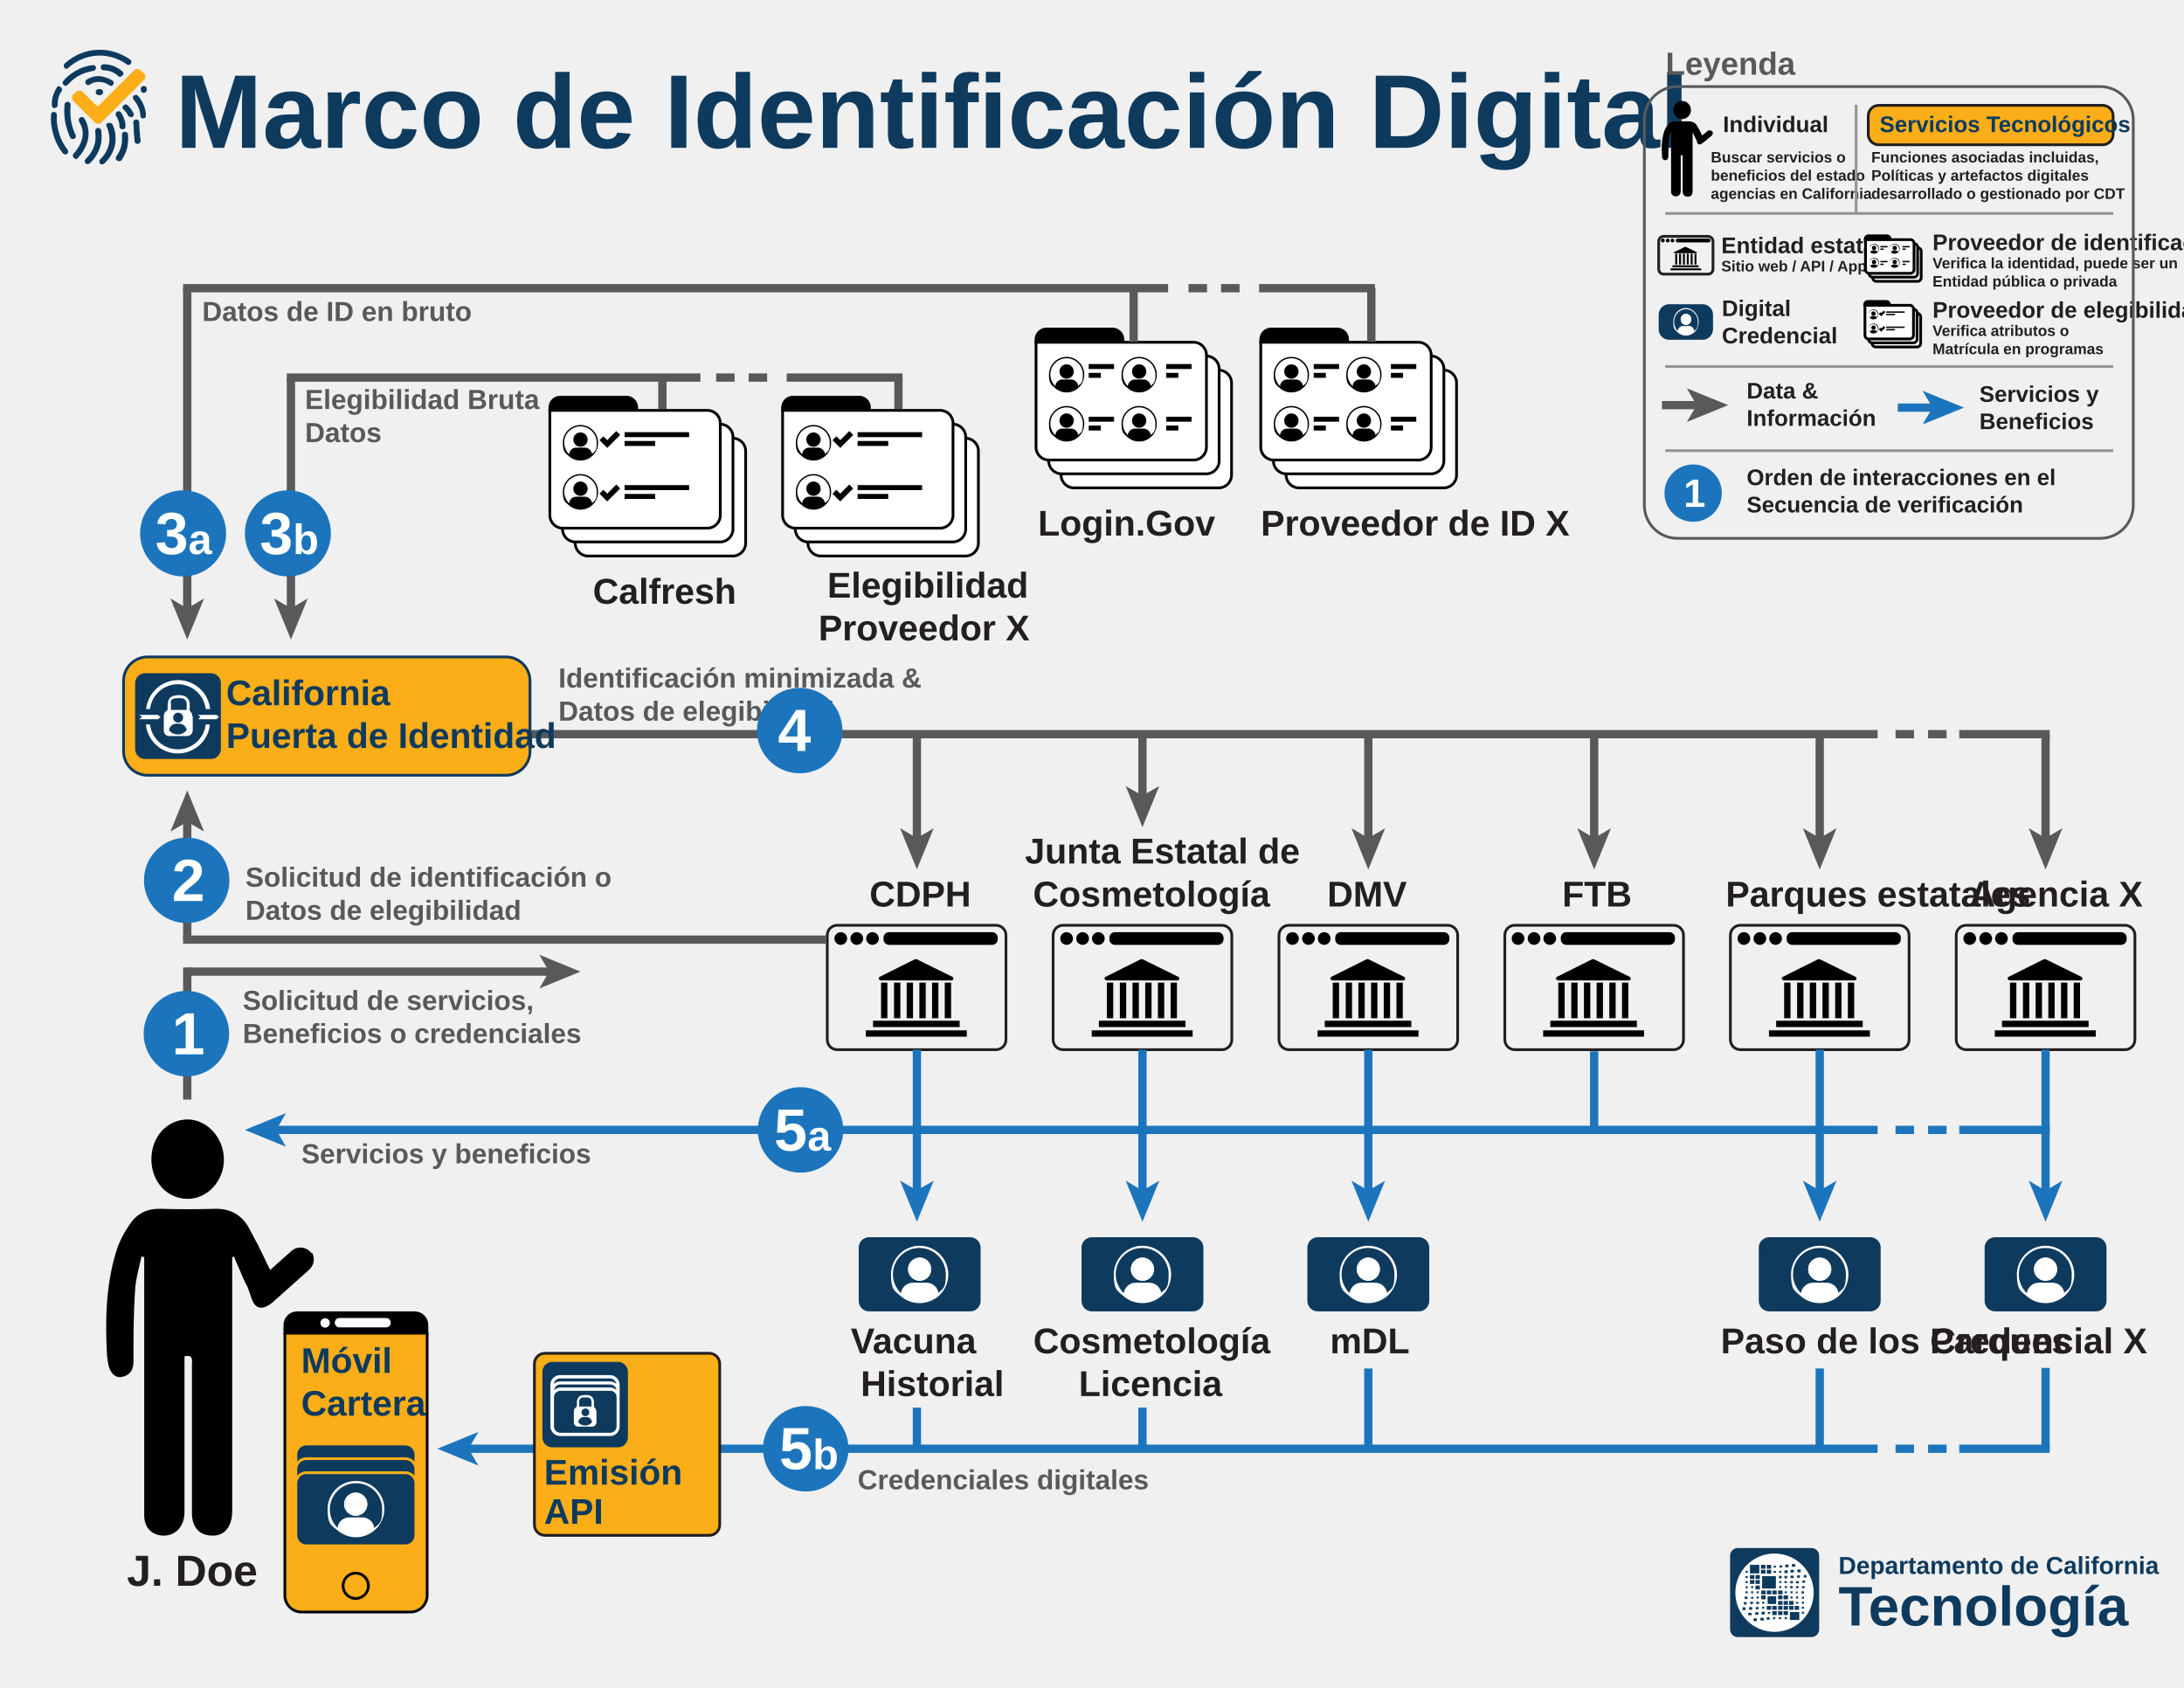
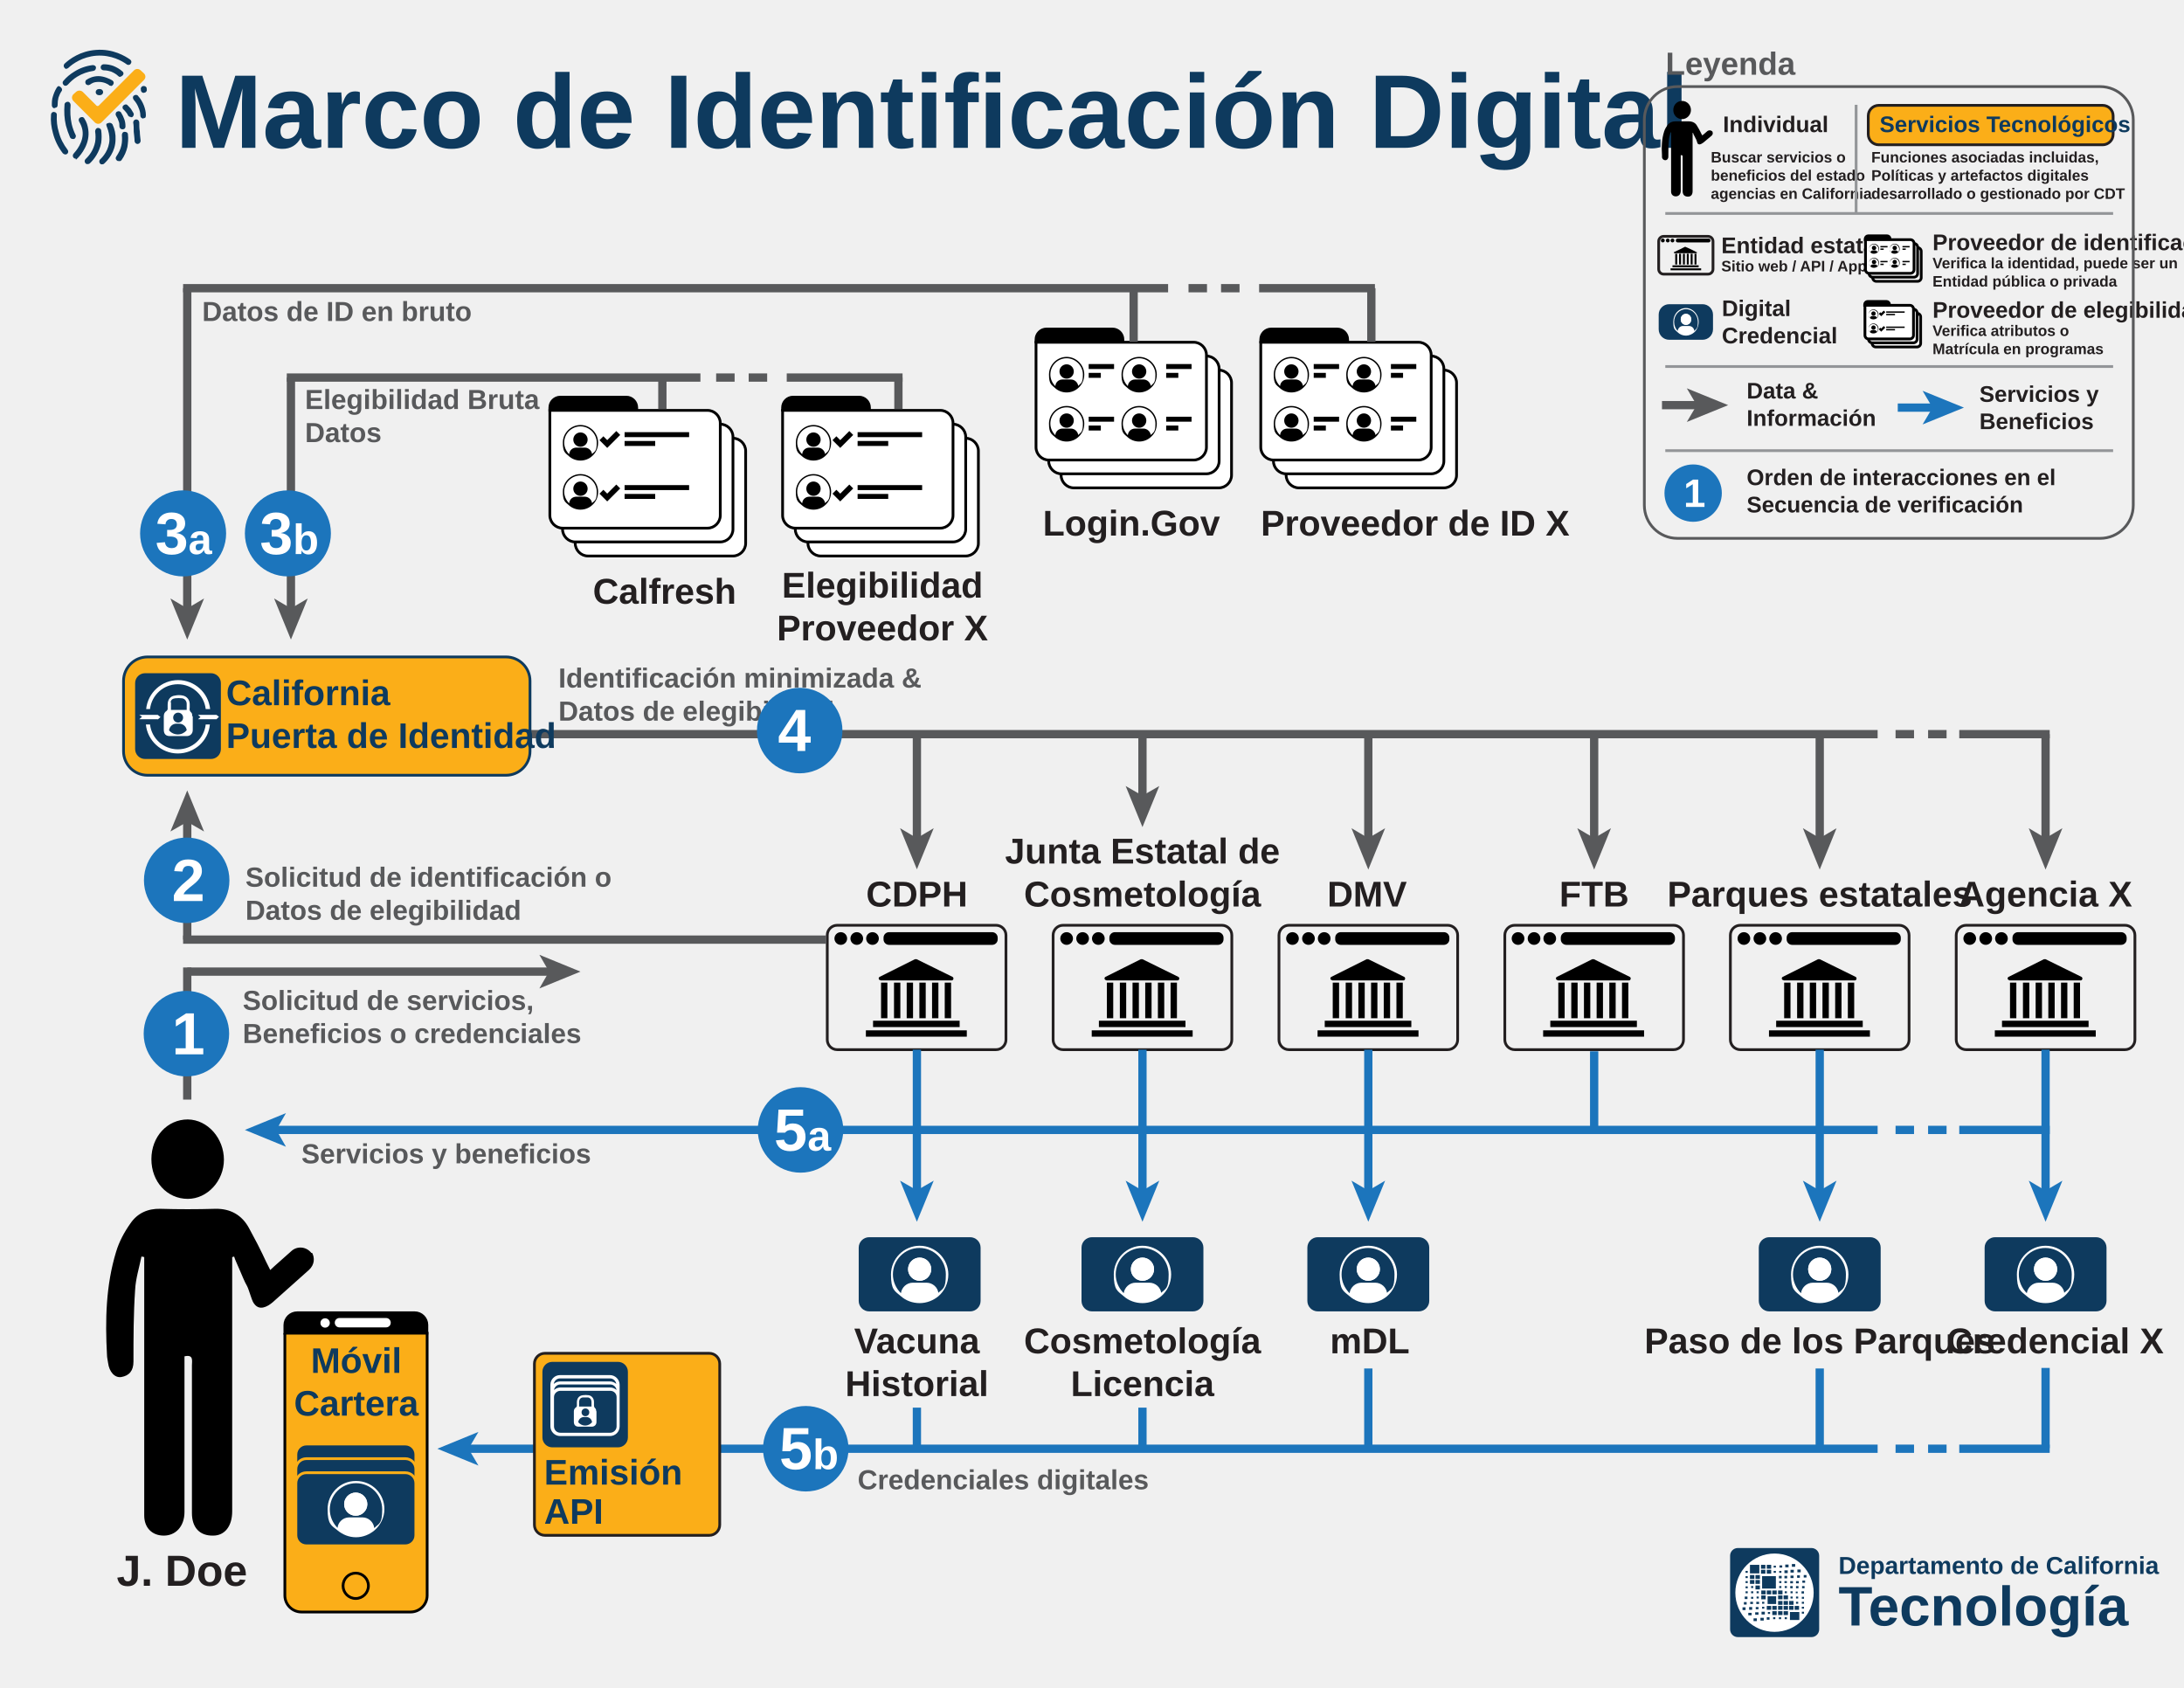
<svg xmlns="http://www.w3.org/2000/svg" viewBox="0 0 7920 6120" font-weight="700" font-family="Arial-BoldMT, Arial">
  <defs>
    <path id="use-0" d="M0 0h-572v381c0 25 21 46 46 46h526c25 0 46-21 46-46v-335c0-25-21-46-46-46" />
    <g id="use-1">
      <circle cy="53" r="26" />
      <path d="M0 0c-35 0-64 29-64 64s9 37 22 49c11 10 26 16 42 16s31-6 42-16c14-12 22-29 22-49c0-35-29-64-64-64zm42 106c-1-13-13-24-26-24h-31c-14 0-25 10-26 24-11-11-18-26-18-42c0-33 27-59 59-59s59 27 59 59s-7 31-18 42h1" />
    </g>
    <g id="use-2">
      <path d="M0 0c0-21-17-38-38-38h-239c-21 0-38 17-38 38v9h315v-9" />
      <path fill="#fff" d="M257 10h-572v381c0 25 21 46 46 46h526c25 0 46-21 46-46v-335c0-25-21-46-46-46" />
    </g>
    <g id="use-3">
      <circle cx="-29" cy="-152" r="23" />
      <circle cx="-86" cy="-152" r="23" />
      <circle cx="-144" cy="-152" r="23" />
      <rect height="46" rx="20" ry="20" width="414" x="11" y="-175" />
      <path d="M0 0h258c7 0 9-10 3-13-43-21-87-43-130-64h-6c-43 21-85 43-128 64-6 3-4 12 3 12m233 9h23v129h-23M187 8h23v129h-23M141 8h23v129h-23M95 8h23v129h-23M49 8h23v129h-23M2 8h23v129h-23m-29 9h314v23h-314m-26 12h366v23h-366" />
    </g>
    <g id="use-4">
      <path d="M0 0c23 0 42 19 42 42s-19 42-42 42s-42-19-42-42s19-42 42-42" />
      <circle cy="42" r="42" />
    </g>
    <path fill="#58595b" id="use-5" d="M0 0l-61-149l61 36l61-36-61 149" />
    <path id="use-6" d="M0 0c-57 0-104 47-104 104s14 60 36 79c18 16 42 25 68 25s50-10 68-25c22-19 36-47 36-79c0-57-47-104-104-104zm68 172c-2-21-21-38-43-38h-50c-22 0-40 17-43 38-18-18-29-42-29-68c0-53 43-96 96-96s96 43 96 96s-11 51-29 68h2" />
    <g id="use-7">
      <path stroke="#58595b" stroke-width="30" d="M0-491v385" />
      <path fill="#58595b" d="M0 0l-61-150l61 36l61-36-61 150" />
    </g>
    <path id="use-8" d="M0 0h-163v109c0 7 6 13 13 13h150c7 0 13-6 13-13v-96c0-7-6-13-13-13" />
    <g id="use-9">
      <circle cy="15" r="8" />
      <path d="M0 0c-10 0-18 8-18 18s2 11 6 14c3 3 7 4 12 4s9-2 12-4c4-3 6-8 6-14c0-10-8-18-18-18zm12 31c0-4-4-7-8-7h-9c-4 0-7 3-8 7-3-3-5-7-5-12c0-9 8-17 17-17s17 8 17 17s-2 9-5 12" />
    </g>
    <g id="use-10">
      <path d="M0 0c0-6-5-11-11-11h-68c-6 0-11 5-11 11v3h90v-3" />
      <path fill="#fff" d="M74 3h-163v109c0 7 6 13 13 13h150c7 0 13-6 13-13v-96c0-7-6-13-13-13" />
    </g>
    <g id="use-11">
      <path stroke="#1c75bc" stroke-width="30" d="M0-624v519" />
      <path fill="#1c75bc" d="M0 0l-61-149l61 36l61-36-61 149" />
    </g>
  </defs>
  <g fill="#0e3a5e">
    <text font-size="89" x="6667" y="5707" _mstHash="36" _mstTextHash="597402">Departamento de California</text>
    <text x="6667" y="5894" font-size="202" _mstHash="37" _mstTextHash="180648">Tecnología</text>
    <rect x="6274" y="5613" width="323" height="323" rx="28" ry="28" />
    <circle cx="6435" cy="5775" r="142" fill="#fff" />
    <path d="M6508 5823h16v14h-16m-20-14h16v14h-16m-61 5h16v14h-16m41-14h16v14h-16m-20-14h16v14h-16m-21-33h16v14h-16m-20-14h16v14h-16m61-14h16v14h-16m-20-14h16v14h-16m40-32h16v14h-16m-20-14h16v14h-16m0-34h16v14h-16m-20 6h16v14h-16m0-34h16v14h-16m-61-14h16v14h-16m0-32h16v14h-16m20-14h16v14h-16m20-14h16v14h-16m21-14h16v14h-16m-82-32h16v14h-16m0-34h16v14h-16m-20-14h16v14h-16m20-32h16v14h-16m-20-14h16v14h-16m61-33h16v14h-16m-21-14h16v14h-16m-46 142h12v9h-12m25-11h12v9h-12m2-28h10v8h-10m-8 33h12v10h-12m10-70h10v8h-10m-22-8h10v8h-10m-4 11h11v10h-11m-24-9h11v10h-11m5-29h10v9h-10m3-29h10v9h-10m3-28h8v7h-8m0-25h8v7h-8m0-26h8v7h-8m0-25h8v7h-8m0-26h8v7h-8m20 48h8v7h-8m0 32h8v7h-8m0-27h8v7h-8m20-7h8v7h-8m0 12h8v7h-8m20 12h8v7h-8m0 11h8v7h-8m21 12h8v7h-8m-23-8h12v10h-12m-4 12h12v10h-12m23-12h10v9h-10m23-9h8v7h-8m21-7h8v7h-8m21-7h8v7h-8m62-27h8v7h-8m0-25h8v7h-8m0-43h8v7h-8m0 11h8v7h-8m-21-7h8v7h-8m0-26h8v7h-8m-20-7h8v7h-8m0-26h8v7h-8m-21-7h8v7h-8m40-6h7v6h-7m21-7h9v8h-9m2-27h9v8h-9m-22-8h9v8h-9m-21-8h9v8h-9m-20-8h8v7h-8m-20-7h8v7h-8m0-25h8v7h-8m19-7h9v7h-9m21-7h10v8h-10m21-8h10v8h-10m23-10h10v8h-10m5-28h10v9h-10m-24-8h10v9h-10m1-30h12v10h-12m-20-30h12v10h-12m-24-8h12v10h-12m-3 11h12v10h-12m22-12h12v10h-12m0 11h11v9h-11m-22-8h10v9h-10m-20-9h10v9h-10m1-27h8v7h-8m-20-7h8v7h-8m21-27h10v8h-10m-21-7h8v7h-8m-25-10h16v14h-16m-21-14h16v14h-16m105 157h34v29h-34m-81-86h31v28h-31m-64-142h34v31h-34m44 10h50v45h-50" />
    <g stroke="#1c75bc" stroke-width="30" stroke-linecap="square" fill="none">
      <path d="M994 4097h5800m326 0h298" />
    </g>
    <path fill="#1c75bc" d="M888 4097l149 61-35-61l35-61-149 61" />
    <text font-size="380" x="635" y="536" _mstHash="38" _mstTextHash="805714">Marco de Identificación Digital</text>
    <path d="M363 345h-5c-6 0-11-5-11-11s5-11 11-11h5c6 0 11 5 11 11s-5 11-11 11m39-34c-2 0-5 0-6-2-6-5-20-12-38-12s-25 5-32 10c-5 3-12 2-15-3s-2-12 3-15c9-6 24-13 43-13s42 10 51 16c5 4 6 10 2 15-2 3-5 5-9 5h1m120 25c-5 0-10-3-11-9v-3c-2-6 2-12 8-13c6-1 12 2 13 8v3c2 6-2 12-8 13h-2m-2 94c-6 0-11-5-11-10c0-10-2-19-6-28-4-11-10-21-18-30-4-5-4-12 0-15c5-4 12-4 15 0c10 11 17 23 22 36c4 11 7 22 7 34s-4 11-10 12m-45-5c-4 0-8-2-10-6-2-4-4-8-7-11-3-4-6-7-9-10-5-4-5-11 0-15s11-5 15 0c4 4 8 8 12 13l9 15c3 5 0 12-5 15h-5v-2m25 99c-6 0-10-4-11-10c0-11-2-23-3-34c0-11 0-23-2-34c0-6 5-11 11-11s11 5 11 11c0 11 0 22 2 33c0 11 2 22 3 33c0 6-4 11-10 12m-56-53c-6 0-11-5-11-11s0-13-3-19c-2-7-5-13-9-19-3-5-2-12 3-15s12-2 15 3c5 8 9 16 12 25c3 8 4 17 4 25s-5 11-11 11m-13 115c-2 0-5 0-7-2-5-4-6-10-2-15c8-12 15-25 18-39c3-12 3-25 2-38c0-6 3-12 10-12s12 3 12 10c2 15 0 31-2 45-4 17-11 33-21 47-2 3-5 5-9 4m-61 12c-3 0-6 0-8-3-4-4-4-11 0-15c10-9 33-35 34-72c0-15-3-30-9-45s0-12 5-15c5-2 12 0 15 5c8 17 12 36 11 54c0 46-29 77-41 88-2 2-5 3-8 3m-52-1c-3 0-6 0-8-3-4-4-4-11 0-15c13-12 29-32 35-62c2-12 2-25 0-38c0-6 3-12 9-13s12 3 13 9c2 15 2 30 0 45-7 35-26 60-41 74-2 2-5 3-8 3m-43-20c-3 0-6 0-8-3-4-4-4-11 0-15c6-7 39-42 32-85-2-11-6-21-12-31-3-5-2-12 4-15s12-2 15 4c8 12 12 25 14 39c8 52-27 93-38 104s-5 3-8 3m-10-72c-4 0-8-2-10-6-6-14-11-28-15-43-6-25-7-50-5-76c0-6 6-10 12-10s10 6 10 12c-2 23-1 46 4 69c3 13 8 27 14 39c3 5 0 12-5 15h-5m-27 56c-3 0-7-2-9-4-17-22-29-46-36-73-6-22-9-44-7-67c0-6 5-11 11-10c6 0 11 5 10 12-1 20 1 41 7 60c6 24 17 45 32 65c4 5 3 12-2 15-2 2-4 2-7 2h1m-38-167c-6 0-11-5-11-11c0-11 0-22 4-33c3-10 7-20 13-30s10-7 15-3s7 10 3 15c-5 7-8 15-11 23-2 8-3 17-3 26s-5 11-11 11v2m238-114c-3 0-5-1-7-3-7-7-16-12-25-16-9-3-18-5-28-5-6 0-11-5-11-11s5-11 11-11c12 0 24 2 35 6c12 5 23 11 33 20c5 4 5 11 0 15-2 2-5 4-8 4m-198 33c-3 0-5 0-7-3-5-4-5-11-1-15c11-13 24-24 39-33c20-13 43-21 67-24c6 0 12 3 12 9s-3 11-9 12c-21 3-41 10-59 21-13 8-24 18-34 29-2 2-5 4-8 4m4-61c-3 0-6-1-8-4-4-4-4-11 0-15c18-17 57-46 114-50c62-5 107 23 124 35c5 4 6 10 2 15-3 5-10 6-15 2-15-11-55-35-110-31-50 4-85 29-101 44-2 2-5 3-8 3h2" />
    <g fill="#fbae18">
      <path d="M356 449c-4 0-9-2-12-5l-78-78c-3-3-5-8-5-12s2-9 5-12l10-9c7-6 17-6 24 0l50 50c2 2 6 2 8 0l128-128c3-3 8-5 12-5s9 2 12 5l12 11c7 7 7 17 0 24l-154 154c-3 3-8 5-12 5zm-69-110c-1 0-3 0-4 2l-10 9c-1 0-2 3-2 4s0 3 2 4l78 78c2 2 6 2 8 0l154-154c2-2 2-6 0-8l-12-11c-2-2-6-2-8 0l-128 128c-3 3-8 5-12 5s-9-2-12-5l-50-50c-1 0-3-2-4-2m-17 7c3-3 6-6 10-9c5-4 12-4 16 0l50 50s12 5 16 0l128-128c5-5 12-5 16 0c4 4 8 8 12 11c5 5 5 12 0 16l-154 154c-5 5-12 5-16 0l-78-78c-5-5-5-12 0-16" />
    </g>
  </g>
  <path d="M1129 4543c-18-23-51-26-72-7l-63 56-14 13c-28-54-22-51-77-152-26-48-68-71-122-70-67 2-134 2-200 0-45-1-83 16-108 53-22 31-41 66-52 103-37 121-40 247-33 374c0 10 3 20 4 29c4 32 24 55 48 51c29-5 44-23 44-56c0-87 0-173 6-260c2-41 15-81 23-121c3 0 7 2 10 2v937c0 45 29 73 71 73s75-32 75-86v-564c34-8 27 17 27 33v535c0 54 29 83 77 82c42 0 69-34 69-88v-922c2 0 5-1 7-2c5 16 8 20 22 53c35 84 16 24 42 101c2 6 5 13 10 19c18 23 45 11 67-8l10-9l120-107c22-20 21-45 12-62h-3m-448-196c71 0 131-65 131-142s-58-145-131-146c-74 0-132 62-132 144s57 144 132 144" />
  <g stroke="#000" stroke-width="10">
    <g fill="#fff">
      <use href="#use-0" x="2658" y="1589" />
      <use href="#use-0" x="2612" y="1538" />
    </g>
    <use href="#use-2" x="2309" y="1478" />
  </g>
  <use href="#use-1" x="2105" y="1541" />
  <use href="#use-1" x="2105" y="1719" />
  <path d="M2265 1791h111v18h-111m0-50h234v18h-234m0-178h111v18h-111m0-50h234v18h-234" />
  <g stroke="#000" stroke-width="10">
    <g stroke-width="20" fill="none">
      <path d="M2181 1783l21 21l40-40m-61-175l21 21l40-40" />
    </g>
    <g fill="#fff">
      <use href="#use-0" x="3502" y="1589" />
      <use href="#use-0" x="3456" y="1538" />
    </g>
    <use href="#use-2" x="3153" y="1478" />
  </g>
  <use href="#use-1" x="2950" y="1541" />
  <use href="#use-1" x="2950" y="1719" />
  <path d="M3110 1791h111v18h-111m0-50h234v18h-234m0-178h111v18h-111m0-50h234v18h-234" />
  <g stroke="#000" stroke-width="10">
    <g stroke-width="20" fill="none">
      <path d="M3026 1783l21 21l40-40m-61-175l21 21l40-40" />
    </g>
    <g fill="#fff">
      <use href="#use-0" x="4420" y="1342" />
      <use href="#use-0" x="4375" y="1291" />
    </g>
    <use href="#use-2" x="4072" y="1231" />
  </g>
  <use href="#use-1" x="3868" y="1294" />
  <use href="#use-1" x="3868" y="1472" />
  <use href="#use-1" x="4131" y="1294" />
  <use href="#use-1" x="4131" y="1472" />
  <path d="M4229 1543h44v18h-44m0-50h92v18h-92m-281 14h44v18h-44m0-50h92v18h-92m281-177h44v18h-44m0-50h92v18h-92m-281 14h44v18h-44m0-50h92v18h-92" />
  <g stroke="#000" stroke-width="10">
    <g fill="#fff">
      <use href="#use-0" x="5236" y="1342" />
      <use href="#use-0" x="5190" y="1291" />
    </g>
    <use href="#use-2" x="4887" y="1231" />
  </g>
  <use href="#use-1" x="4683" y="1294" />
  <use href="#use-1" x="4683" y="1472" />
  <use href="#use-1" x="4946" y="1294" />
  <use href="#use-1" x="4946" y="1472" />
  <path d="M5044 1543h44v18h-44m0-50h92v18h-92m-280 14h44v18h-44m0-50h92v18h-92m280-177h44v18h-44m0-50h92v18h-92m-280 14h44v18h-44m0-50h92v18h-92" />
  <g stroke="#000" stroke-width="10">
    <path d="M1504 4760h-426c-25 0-45 20-45 45v29h515v-30c0-24-20-44-44-44" />
    <path fill="#fbae18" d="M1033 4834v951c0 33 27 60 60 60h396c33 0 60-27 60-60v-951h-516" />
    <circle cx="1290" cy="5750" r="46" fill="none" />
  </g>
  <g fill="#fff">
    <circle cx="1179" cy="4797" r="17" />
    <path d="M1231 4779h169c10 0 17 8 17 17c0 10-8 17-17 17h-169c-10 0-17-8-17-17c0-10 8-17 17-17" />
    <g stroke="#fbae18" stroke-width="10" fill="#0e3a5e">
      <rect x="1073" y="5236" width="435" height="265" rx="38" ry="38" />
      <rect x="1073" y="5289" width="435" height="265" rx="38" ry="38" />
      <rect x="1073" y="5340" width="435" height="265" rx="38" ry="38" />
    </g>
    <use href="#use-4" x="1290" y="5412" />
    <path d="M1290 5370c-57 0-102 46-102 102s14 59 36 77c18 15 41 25 67 25s49-10 67-25c22-19 36-47 36-77c0-57-46-102-102-102h-2zm67 170c-2-21-21-38-42-38h-49c-22 0-40 17-42 38-17-17-28-41-28-67c0-52 42-95 95-95s95 42 95 95s-11 50-28 67h-1" />
-     <g fill="#0e3a5e" font-size="129">
-       <text x="1092" y="4978" _mstHash="39" _mstTextHash="75179">Móvil</text>
-       <text x="1092" y="5133" _mstHash="40" _mstTextHash="93223">Cartera</text>
+     <g fill="#0e3a5e" font-size="129" text-anchor="middle">
+       <text x="1292" y="4978" _mstHash="39" _mstTextHash="75179">Móvil</text>
+       <text x="1292" y="5133" _mstHash="40" _mstTextHash="93223">Cartera</text>
      <path fill="none" stroke-width="30" stroke="#58595b" d="M679 3407v-435" />
      <path fill="#58595b" d="M679 2866l61 149-61-35-61 35l61-149" />
    </g>
  </g>
  <g fill="none">
    <g stroke="#58595b" stroke-width="30">
      <g stroke-linecap="square">
        <path d="M7120 2662h298m-5496 0h4872" />
      </g>
      <path d="M679 1045v1169" />
    </g>
    <use href="#use-5" x="679" y="2319" />
    <g stroke="#58595b" stroke-width="30">
      <path d="M4973 1045v195m-862-195v195m-853 129v114m-856-114v114" />
      <g stroke-linecap="square">
        <path d="M4581 1045h390m-3916 324h1470M679 1045h3542" />
        <rect x="5457" y="3355" width="648" height="451" rx="36" ry="36" stroke="#231f20" stroke-width="10" />
      </g>
    </g>
  </g>
  <use href="#use-3" x="5649" y="3555" />
  <g fill="none">
    <use href="#use-7" x="5781" y="3153" />
    <path stroke-width="30" stroke="#1c75bc" d="M5781 3812v291" />
-     <text fill="#231f20" font-size="130" x="5665" y="3287" _mstHash="41" _mstTextHash="22828">FTB</text>
+     <text text-anchor="middle" fill="#231f20" font-size="130" x="5781" y="3287" _mstHash="41" _mstTextHash="22828">FTB</text>
    <path stroke-width="30" stroke="#1c75bc" d="M3325 5104v149" />
    <rect x="3000" y="3355" width="648" height="451" rx="36" ry="36" stroke="#231f20" stroke-width="10" />
  </g>
  <use href="#use-3" x="3193" y="3555" />
  <rect x="3114" y="4486" width="442" height="269" rx="38" ry="38" fill="#0e3a5e" />
  <g fill="#fff">
    <use href="#use-4" x="3335" y="4560" />
    <use href="#use-6" x="3335" y="4517" />
    <g fill="none">
      <path stroke-width="30" stroke="#58595b" d="M3325 2662v385" />
      <use href="#use-5" x="3325" y="3152" />
      <path stroke-width="30" stroke="#1c75bc" d="M3325 3806v518" />
      <path fill="#1c75bc" d="M3325 4430l-61-149l61 35l61-35-61 149" />
-       <g fill="#231f20" font-size="130">
-         <text x="3153" y="3287" _mstHash="42" _mstTextHash="31889">CDPH</text>
-         <text x="3085" y="4907" _mstHash="43" _mstTextHash="75569">Vacuna</text>
-         <text x="3121" y="5062" _mstHash="44" _mstTextHash="136123">Historial</text>
-         <text font-size="158" x="460" y="5750" _mstHash="45" _mstTextHash="48347">J. Doe</text>
+       <g fill="#231f20" font-size="130" text-anchor="middle">
+         <text x="3325" y="3287" _mstHash="42" _mstTextHash="31889">CDPH</text>
+         <text x="3325" y="4907" _mstHash="43" _mstTextHash="75569">Vacuna</text>
+         <text x="3325" y="5062" _mstHash="44" _mstTextHash="136123">Historial</text>
+         <text font-size="158" x="660" y="5750" _mstHash="45" _mstTextHash="48347">J. Doe</text>
      </g>
      <path stroke-width="30" stroke="#1c75bc" d="M4143 5104v149" />
      <rect x="3819" y="3355" width="648" height="451" rx="36" ry="36" stroke="#231f20" stroke-width="10" />
    </g>
  </g>
  <use href="#use-3" x="4012" y="3555" />
  <rect x="3922" y="4486" width="442" height="269" rx="38" ry="38" fill="#0e3a5e" />
  <g fill="#fff">
    <use href="#use-4" x="4143" y="4560" />
    <use href="#use-6" x="4143" y="4517" />
    <g fill="none">
      <path stroke-width="30" stroke="#58595b" d="M4143 2662v231" />
      <path fill="#58595b" d="M4143 2999l-61-149l61 35l61-35-61 149" />
      <use href="#use-11" x="4143" y="4430" />
-       <g fill="#231f20" font-size="130">
-         <text x="3717" y="3131" _mstHash="46" _mstTextHash="252746">Junta Estatal de</text>
-         <text x="3746" y="3287" _mstHash="47" _mstTextHash="234364">Cosmetología</text>
-         <text x="3747" y="4907" _mstHash="48" _mstTextHash="234364">Cosmetología</text>
-         <text x="3912" y="5062" _mstHash="49" _mstTextHash="109122">Licencia</text>
+       <g fill="#231f20" font-size="130" text-anchor="middle">
+         <text x="4143" y="3131" _mstHash="46" _mstTextHash="252746">Junta Estatal de</text>
+         <text x="4143" y="3287" _mstHash="47" _mstTextHash="234364">Cosmetología</text>
+         <text x="4143" y="4907" _mstHash="48" _mstTextHash="234364">Cosmetología</text>
+         <text x="4143" y="5062" _mstHash="49" _mstTextHash="109122">Licencia</text>
      </g>
      <path stroke-width="30" stroke="#1c75bc" d="M4962 4962v291" />
      <rect x="4638" y="3355" width="648" height="451" rx="36" ry="36" stroke="#231f20" stroke-width="10" />
    </g>
  </g>
  <use href="#use-3" x="4831" y="3555" />
  <rect x="4741" y="4486" width="442" height="269" rx="38" ry="38" fill="#0e3a5e" />
  <g fill="#fff">
    <use href="#use-4" x="4962" y="4560" />
    <use href="#use-6" x="4962" y="4517" />
    <g fill="none">
      <use href="#use-7" x="4962" y="3153" />
      <use href="#use-11" x="4962" y="4430" />
      <g fill="#231f20" font-size="130">
        <text x="4813" y="3287" _mstHash="50" _mstTextHash="24258">DMV</text>
        <text x="4823" y="4907" _mstHash="51" _mstTextHash="25883">mDL</text>
      </g>
      <path stroke-width="30" stroke="#1c75bc" d="M6599 4962v291" />
      <rect x="6275" y="3355" width="648" height="451" rx="36" ry="36" stroke="#231f20" stroke-width="10" />
    </g>
  </g>
  <use href="#use-3" x="6468" y="3555" />
  <rect x="6378" y="4486" width="442" height="269" rx="38" ry="38" fill="#0e3a5e" />
  <g fill="#fff">
    <use href="#use-4" x="6599" y="4560" />
    <use href="#use-6" x="6599" y="4517" />
    <g fill="none">
      <use href="#use-7" x="6599" y="3153" />
      <use href="#use-11" x="6599" y="4430" />
-       <g fill="#231f20" font-size="130">
-         <text x="6258" y="3287" _mstHash="52" _mstTextHash="323336">Parques estatales</text>
-         <text x="6240" y="4907" _mstHash="53" _mstTextHash="319735">Paso de los Parques</text>
+       <g fill="#231f20" font-size="130" text-anchor="middle">
+         <text x="6599" y="3287" _mstHash="52" _mstTextHash="323336">Parques estatales</text>
+         <text x="6599" y="4907" _mstHash="53" _mstTextHash="319735">Paso de los Parques</text>
      </g>
      <rect x="7094" y="3355" width="648" height="451" rx="36" ry="36" stroke="#231f20" stroke-width="10" />
    </g>
  </g>
  <use href="#use-3" x="7287" y="3555" />
  <rect x="7197" y="4486" width="442" height="269" rx="38" ry="38" fill="#0e3a5e" />
  <g fill="#fff">
    <use href="#use-4" x="7418" y="4560" />
    <use href="#use-6" x="7418" y="4517" />
    <g fill="none">
      <use href="#use-7" x="7418" y="3153" />
      <use href="#use-11" x="7418" y="4430" />
      <path stroke-width="30" stroke="#1c75bc" d="M7418 4960v291" />
      <g fill="#58595b" font-size="100">
        <g fill="#231f20" font-size="130">
-           <text x="7142" y="3287" _mstHash="54" _mstTextHash="105690">Agencia X</text>
-           <text x="6999" y="4907" _mstHash="55" _mstTextHash="171041">Credencial X</text>
+           <text text-anchor="middle" x="7418" y="3287" _mstHash="54" _mstTextHash="105690">Agencia X</text>
+           <text x="7059" y="4907" _mstHash="55" _mstTextHash="171041">Credencial X</text>
        </g>
        <text x="3110" y="5400" _mstHash="56" _mstTextHash="485524">Credenciales digitales</text>
        <text x="1093" y="4218" _mstHash="57" _mstTextHash="456638">Servicios y beneficios</text>
        <text x="880" y="3662" _mstHash="58" _mstTextHash="475930">Solicitud de servicios,</text>
        <text x="880" y="3782" _mstHash="59" _mstTextHash="561899">Beneficios o credenciales</text>
        <text x="890" y="3215" _mstHash="60" _mstTextHash="743925">Solicitud de identificación o</text>
        <text x="890" y="3335" _mstHash="61" _mstTextHash="404859">Datos de elegibilidad</text>
        <text x="2025" y="2493" _mstHash="62" _mstTextHash="652353">Identificación minimizada &amp;</text>
        <text x="2025" y="2613" _mstHash="63" _mstTextHash="404859">Datos de elegibilidad</text>
        <text x="733" y="1164" _mstHash="64" _mstTextHash="310180">Datos de ID en bruto</text>
        <text x="1106" y="1483" _mstHash="65" _mstTextHash="336596">Elegibilidad Bruta</text>
        <text x="1106" y="1603" _mstHash="66" _mstTextHash="60723">Datos</text>
        <g fill="#231f20" font-size="130">
-           <text x="3764" y="1942" _mstHash="67" _mstTextHash="122278">Login.Gov</text>
+           <text text-anchor="middle" x="4103" y="1942" _mstHash="67" _mstTextHash="122278">Login.Gov</text>
          <text x="2150" y="2189" _mstHash="68" _mstTextHash="112502">Calfresh</text>
-           <text x="3000" y="2167" _mstHash="69" _mstTextHash="196534">Elegibilidad</text>
-           <text x="2968" y="2322" _mstHash="70" _mstTextHash="155298">Proveedor X</text>
+           <g text-anchor="middle">
+             <text x="3200" y="2167" _mstHash="69" _mstTextHash="196534">Elegibilidad</text>
+             <text x="3200" y="2322" _mstHash="70" _mstTextHash="155298">Proveedor X</text>
+           </g>
          <text x="4572" y="1942" _mstHash="71" _mstTextHash="236873">Proveedor de ID X</text>
        </g>
      </g>
    </g>
  </g>
  <g stroke="#58595b" stroke-width="30" stroke-linecap="square" fill="none">
    <path d="M7007 2662h37m-155 0h37M4443 1045h37m-155 0h37" />
    <g stroke="#1c75bc">
      <path d="M1691 5253h5103m213-1156h37m-155 0h37" />
    </g>
  </g>
  <g fill="#1c75bc">
    <path d="M1586 5253l149 61-36-61l36-61-149 61" />
    <g fill="none">
      <g stroke="#1c75bc" stroke-width="30" stroke-linecap="square">
        <path d="M7007 5253h37m-155 0h37m194 0h298" />
        <rect x="448" y="2382" width="1474" height="429" rx="87" ry="87" fill="#fbae18" stroke="#0e3a5e" stroke-width="10" />
      </g>
      <g fill="#0e3a5e">
        <g font-size="129">
          <text x="820" y="2557" _mstHash="72" _mstTextHash="154310">California</text>
          <text x="820" y="2712" _mstHash="73" _mstTextHash="337077">Puerta de Identidad</text>
          <rect x="490" y="2441" width="311" height="311" rx="36" ry="36" />
        </g>
        <g fill="#fff">
          <path d="M785 2608h-67l9-8c-3-3-6-5-9-8h67l9 7-9 9m-213 0h-67c3-3 7-6 10-9-3-2-7-5-10-7h67c3 3 7 5 10 8-3 3-7 6-10 9m174 18c-6 51-49 90-101 90s-95-39-101-90h-15c6 59 56 105 116 105s111-46 116-105h-15m-202-56c6-51 49-90 101-90s95 39 101 90h16c-6-59-56-105-116-105s-110 46-116 105h15m152 26c0-5 0-11-4-14-6-5-6-11-5-17v-13c0-15-10-28-25-31-9-2-19-2-28 0-18 2-27 15-27 33v17s-2 4-3 5c-8 5-11 11-11 20v49c0 16 8 23 22 23h61c13 0 22-9 22-22v-50h-2zm-78-50c0-9 7-14 16-15c8-1 17-1 25 0c10 1 17 10 17 20v22h-57v-27zm45 55c0 10-8 18-18 18s-18-8-18-18s8-18 18-18s18 8 18 18zm-19 61c-13 0-25-6-32-15c2-14 13-24 27-24h10c14 0 26 11 27 24-8 9-19 15-32 15" />
          <path fill="none" stroke-width="30" stroke="#58595b" d="M679 3523h1320" />
          <path fill="#58595b" d="M2105 3523l-149 61l35-61-35-61l149 61" />
        </g>
      </g>
      <g stroke="#58595b" stroke-width="30" stroke-linecap="square">
        <path d="M2981 3407h-2302m0 116v449" />
      </g>
    </g>
    <circle cx="676" cy="3748" r="155" />
    <g fill="#fff" font-size="216">
      <text x="623" y="3823" _mstHash="74" _mstTextHash="4459">1</text>
      <circle cx="677" cy="3192" r="155" fill="#1c75bc" />
      <text x="623" y="3267" _mstHash="75" _mstTextHash="4550">2</text>
      <circle cx="664" cy="1934" r="156" fill="#1c75bc" />
      <text x="563" y="2009" _mstHash="76" _mstTextHash="4641">3</text>
      <text font-size="154" x="683" y="2009" _mstHash="77" _mstTextHash="8827">a</text>
      <path fill="none" stroke-width="30" stroke="#58595b" d="M1055 1369v845" />
      <use href="#use-5" x="1055" y="2319" />
      <circle cx="1044" cy="1934" r="156" fill="#1c75bc" />
      <text x="942" y="2009" _mstHash="78" _mstTextHash="4641">3</text>
      <text font-size="154" x="1062" y="2009" _mstHash="79" _mstTextHash="8918">b</text>
      <circle cx="2900" cy="2649" r="155" fill="#1c75bc" />
      <text x="2821" y="2723" _mstHash="80" _mstTextHash="4732">4</text>
      <circle cx="2903" cy="4097" r="155" fill="#1c75bc" />
      <text x="2807" y="4172" _mstHash="81" _mstTextHash="4823">5</text>
      <text font-size="154" x="2928" y="4172" _mstHash="82" _mstTextHash="8827">a</text>
      <circle cx="2922" cy="5253" r="155" fill="#1c75bc" />
      <text x="2826" y="5327" _mstHash="83" _mstTextHash="4823">5</text>
      <text font-size="154" x="2947" y="5327" _mstHash="84" _mstTextHash="8918">b</text>
    </g>
    <g stroke="#58595b" stroke-width="30" stroke-linecap="square" fill="none">
      <path d="M2730 1369h37m-155 0h37m219 0h390" />
      <rect x="1938" y="4907" width="672" height="660" rx="38" ry="38" fill="#fbae18" stroke="#231f20" stroke-width="10" />
    </g>
    <g fill="#0e3a5e">
      <g font-size="129">
        <text x="1973" y="5525" _mstHash="85" _mstTextHash="22776">API</text>
        <text x="1973" y="5383" _mstHash="86" _mstTextHash="116363">Emisión</text>
        <rect x="1967" y="4938" width="310" height="310" rx="36" ry="36" />
      </g>
      <g fill="#fff">
        <path d="M2162 5117c0-4-1-9-4-11-4-4-4-8-4-13v-10c0-12-8-22-19-24-7-1-15-1-22 0-14 2-21 12-21 26v13s-1 3-2 4c-6 4-9 9-9 15v38c0 12 6 18 18 18h47c10 0 17-7 17-17v-39h-1zm-61-38c0-7 6-11 12-12h19c8 1 13 8 13 16v17h-45v-21h1zm36 42c0 8-6 14-14 14s-14-6-14-14s6-14 14-14s14 6 14 14zm-15 48c-10 0-19-5-25-12c1-11 10-19 21-19h8c11 0 20 8 21 19-6 7-15 12-25 12m90-183h-181c-19 0-35 15-35 35v151c0 19 16 35 35 35h181c19 0 35-15 35-35v-151c0-19-16-35-35-35zm-181 12h181c12 0 21 9 23 20-6-5-14-9-23-9h-181c-9 0-17 4-23 9c2-11 11-20 23-20zm205 42c-6-5-14-9-23-9h-181c-9 0-17 4-23 9c2-11 11-20 23-20h181c12 0 21 9 23 20zm0 87v45c0 13-11 23-23 23h-181c-13 0-23-10-23-23v-106c0-13 11-23 23-23h181c13 0 23 10 23 23v62" />
        <g fill="#231f20" font-size="82">
          <text fill="#58595b" font-size="116" x="6040" y="271" _mstHash="87" _mstTextHash="92430">Leyenda</text>
          <text x="6248" y="479" _mstHash="88" _mstTextHash="156260">Individual</text>
          <text x="6244" y="1146" _mstHash="89" _mstTextHash="92781">Digital</text>
          <text x="6244" y="1245" _mstHash="90" _mstTextHash="151593">Credencial</text>
          <text x="6334" y="1445" _mstHash="91" _mstTextHash="47892">Data &amp;</text>
          <text x="6334" y="1544" _mstHash="92" _mstTextHash="207493">Información</text>
          <text x="6334" y="1759" _mstHash="93" _mstTextHash="607607">Orden de interacciones en el</text>
          <text x="6334" y="1858" _mstHash="94" _mstTextHash="608413">Secuencia de verificación</text>
          <text x="7178" y="1457" _mstHash="95" _mstTextHash="162734">Servicios y</text>
          <text x="7178" y="1556" _mstHash="96" _mstTextHash="154882">Beneficios</text>
          <g font-size="55">
            <text x="6786" y="589" _mstHash="97" _mstTextHash="759148">Funciones asociadas incluidas,</text>
            <text x="6786" y="655" _mstHash="98" _mstTextHash="860067">Políticas y artefactos digitales</text>
            <text x="6786" y="721" _mstHash="99" _mstTextHash="807989">desarrollado o gestionado por CDT</text>
            <text x="6204" y="589" _mstHash="100" _mstTextHash="325052">Buscar servicios o</text>
            <text x="6204" y="655" _mstHash="101" _mstTextHash="417313">beneficios del estado</text>
            <text x="6204" y="721" _mstHash="102" _mstTextHash="442481">agencias en California</text>
          </g>
          <text x="6242" y="918" _mstHash="103" _mstTextHash="256828">Entidad estatal</text>
          <text font-size="55" x="6242" y="984" _mstHash="104" _mstTextHash="263601">Sitio web / API / App</text>
          <text x="7008" y="1152" _mstHash="105" _mstTextHash="555594">Proveedor de elegibilidad</text>
          <g font-size="55">
            <text x="7008" y="1218" _mstHash="106" _mstTextHash="390533">Verifica atributos o</text>
            <text x="7008" y="1284" _mstHash="107" _mstTextHash="475839">Matrícula en programas</text>
          </g>
        </g>
      </g>
    </g>
  </g>
  <path d="M6210 477c-5-5-12-6-18-2l-15 13-4 3c-7-12-5-12-19-35-6-11-17-16-30-16h-49c-11 0-20 4-27 12-5 7-10 15-13 24-9 28-10 57-8 86v7c0 7 6 12 12 12s11-5 11-13c0-20 0-40 2-60c0-9 4-19 6-28h2v215c0 10 7 17 17 17s18-7 18-20v-129c8-2 7 4 7 8v123c0 12 7 19 19 19s17-8 17-20v-211h2c0 4 2 5 5 12c9 19 4 5 10 23c0 2 0 3 2 4c5 5 11 2 17-2l3-2l30-25c5-5 5-10 3-14m-110-46c17 0 32-15 32-33s-14-33-32-33s-32 14-32 33s14 33 32 33" />
  <g fill="#231f20" font-size="55">
    <text font-size="82" x="7008" y="907" _mstHash="108" _mstTextHash="698425">Proveedor de identificación</text>
    <text x="7008" y="973" _mstHash="109" _mstTextHash="867243">Verifica la identidad, puede ser un</text>
    <text x="7008" y="1039" _mstHash="110" _mstTextHash="549627">Entidad pública o privada</text>
  </g>
  <g stroke="#000" stroke-width="10">
    <g fill="#fff">
      <use href="#use-8" x="6954" y="898" />
      <use href="#use-8" x="6941" y="883" />
    </g>
    <use href="#use-10" x="6854" y="866" />
  </g>
  <use href="#use-9" x="6796" y="884" />
  <use href="#use-9" x="6796" y="935" />
  <use href="#use-9" x="6871" y="884" />
  <use href="#use-9" x="6871" y="935" />
  <path d="M6899 956h12v5h-12m0-15h26v5h-26m-80 5h12v5h-12m0-15h26v5h-26m80-50h12v5h-12m0-14h26v5h-26m-80 4h12v5h-12m0-14h26v5h-26" />
  <rect x="6015" y="857" width="197" height="137" rx="18" ry="18" fill="none" stroke="#231f20" stroke-width="10" />
  <circle cx="6065" cy="872" r="7" />
  <circle cx="6048" cy="872" r="7" />
  <circle cx="6030" cy="872" r="7" />
  <path d="M6074 918h78c2 0 3-3 0-4-13-7-26-13-40-19h-2c-13 7-26 13-39 19-2 0 0 4 0 4h3m71 2h7v39h-7m-14-39h7v39h-7m-14-39h7v39h-7m-14-39h7v39h-7m-14-39h7v39h-7m-14-39h7v39h-7m-10 3h95v7h-95m-7 4h111v7h-111m26-115h112c4 0 7 3 7 7c0 4-3 7-7 7h-112c-4 0-7-3-7-7c0-4 3-7 7-7" />
  <rect x="6015" y="1103" width="197" height="129" rx="38" ry="38" fill="#0e3a5e" />
  <g fill="#fff">
    <path d="M6114 1138c10 0 19 9 19 20s-8 20-19 20s-19-9-19-20s8-20 19-20" />
    <ellipse cx="6114" cy="1158" rx="19" ry="20" />
    <path d="M6114 1117c-26 0-46 22-46 50s6 28 16 38c8 8 19 12 30 12s22-5 30-12c10-9 16-23 16-38c0-27-21-50-46-50zm30 83c0-10-9-18-19-18h-22c-10 0-18 8-19 18-8-8-13-20-13-33c0-25 19-46 43-46s43 21 43 46s-5 24-13 33" />
  </g>
  <g stroke-width="10">
    <rect x="5963" y="314" width="1773" height="1638" rx="120" ry="120" fill="none" stroke="#58595b" />
    <rect x="6775" y="382" width="888" height="143" rx="38" ry="38" fill="#fbae18" stroke="#231f20" />
  </g>
  <text fill="#0e3a5e" font-size="82" x="6816" y="479" _mstHash="111" _mstTextHash="529152">Servicios Tecnológicos</text>
  <g fill="none">
    <g stroke="#939598" stroke-width="10">
      <path d="M6039 1634h1624m-1624-305h1624M6039 774h1624" />
      <path stroke-width="30" stroke="#58595b" d="M6027 1469h134" />
    </g>
    <path fill="#58595b" d="M6267 1469l-150 61l36-61-36-61l150 61" />
    <path stroke-width="30" stroke="#1c75bc" d="M6882 1478h134" />
    <path fill="#1c75bc" d="M7122 1478l-150 61l36-61-36-61l150 61" />
    <path stroke="#939598" stroke-width="10" d="M6731 380v394" />
    <circle cx="6140" cy="1788" r="104" fill="#1c75bc" />
    <text font-size="144" fill="#fff" x="6105" y="1838" _mstHash="112" _mstTextHash="4459">1</text>
  </g>
  <g stroke="#000" stroke-width="10">
    <g fill="#fff">
      <use href="#use-8" x="6952" y="1136" />
      <use href="#use-8" x="6939" y="1121" />
    </g>
    <use href="#use-10" x="6852" y="1104" />
  </g>
  <use href="#use-9" x="6794" y="1122" />
  <use href="#use-9" x="6794" y="1173" />
  <path d="M6840 1193h32v5h-32m0-14h67v5h-67m0-51h32v5h-32m0-14h67v5h-67" />
  <g stroke="#000" stroke-width="8" fill="none">
    <path d="M6816 1191l6 6l12-12m-18-50l6 6l12-12" />
  </g>
</svg>
